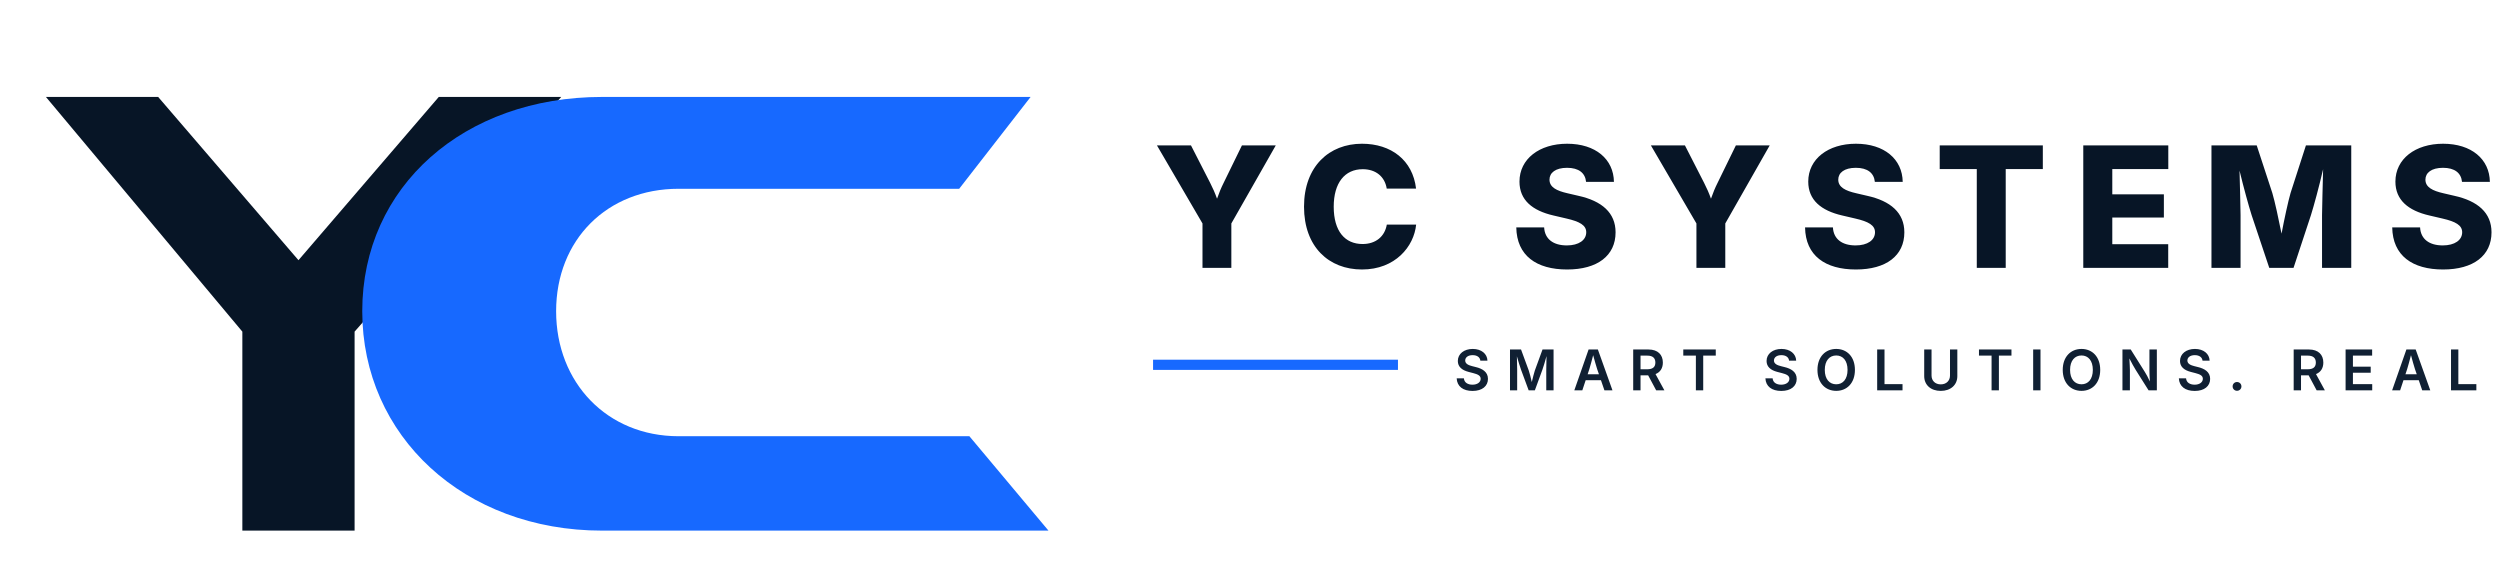
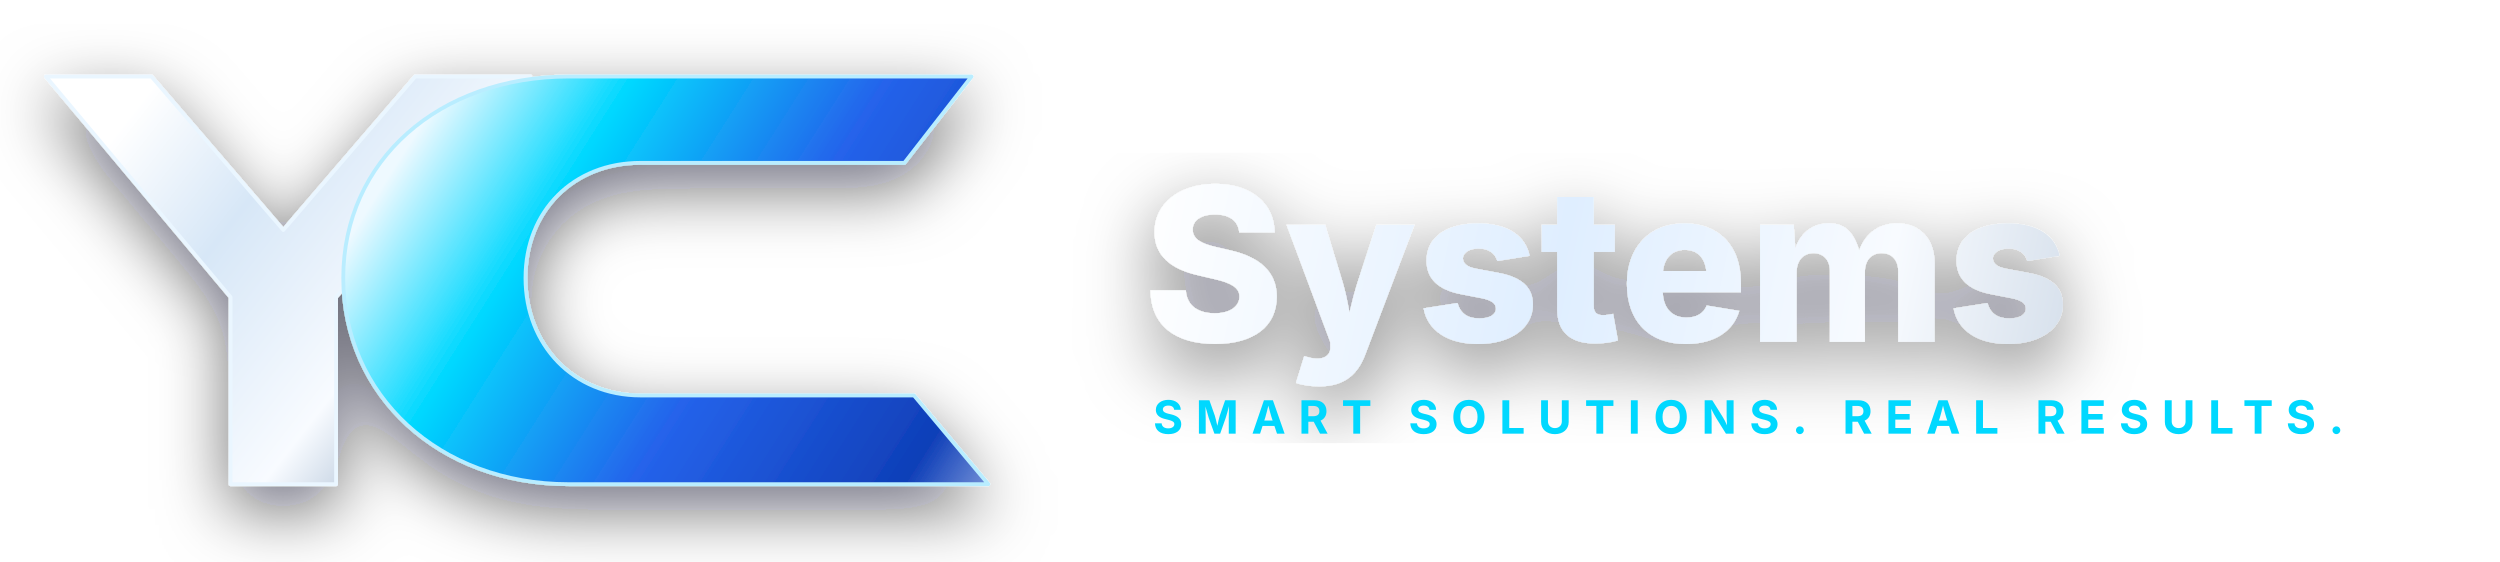
- <svg xmlns="http://www.w3.org/2000/svg" width="980" height="220" viewBox="0 0 980 220" role="img" aria-labelledby="title desc">
+ <svg xmlns="http://www.w3.org/2000/svg" width="980" height="220" viewBox="0 0 980 220" role="img" aria-labelledby="ycLogoTitle ycLogoDesc">
+   <defs>
+     <linearGradient id="ycLogoMetal" x1="18" x2="236" y1="38" y2="208" gradientUnits="userSpaceOnUse">
+       <stop offset="0" stop-color="#ffffff" />
+       <stop offset="0.22" stop-color="#d7e7f7" />
+       <stop offset="0.5" stop-color="#f8fbff" />
+       <stop offset="0.72" stop-color="#8fa8c4" />
+       <stop offset="1" stop-color="#ffffff" />
+     </linearGradient>
+     <linearGradient id="ycLogoBlue" x1="145" x2="416" y1="38" y2="210" gradientUnits="userSpaceOnUse">
+       <stop offset="0" stop-color="#eef9ff" />
+       <stop offset="0.2" stop-color="#00d8ff" />
+       <stop offset="0.48" stop-color="#2563eb" />
+       <stop offset="0.78" stop-color="#0f3fb8" />
+       <stop offset="1" stop-color="#f8fbff" />
+     </linearGradient>
+     <linearGradient id="ycWordMetal" x1="452" x2="932" y1="50" y2="150" gradientUnits="userSpaceOnUse">
+       <stop offset="0" stop-color="#ffffff" />
+       <stop offset="0.34" stop-color="#dfeeff" />
+       <stop offset="0.6" stop-color="#f8fbff" />
+       <stop offset="1" stop-color="#9fb4cc" />
+     </linearGradient>
+     <filter id="ycLogoGlow" x="-12%" y="-28%" width="124%" height="156%" color-interpolation-filters="sRGB">
+       <feDropShadow dx="0" dy="0" stdDeviation="5" flood-color="#00d8ff" flood-opacity="0.36" />
+       <feDropShadow dx="0" dy="10" stdDeviation="14" flood-color="#000716" flood-opacity="0.55" />
+     </filter>
+   </defs>
  <rect width="980" height="220" fill="none" />
-   <g transform="translate(18 38)">
-     <path d="M0 0h44l55 64L154 0h48L121 92v78H77V92L0 0Z" fill="#071526" />
-     <path d="M218 0h168l-28 36H248c-28 0-48 20-48 48s20 49 48 49h114l31 37H218c-54 0-94-37-94-86S164 0 218 0Z" fill="#1769ff" />
+   <g filter="url(#ycLogoGlow)" transform="translate(18 30) scale(0.94)">
+     <path d="M0 0h44l55 64L154 0h48L121 92v78H77V92L0 0Z" fill="url(#ycLogoMetal)" stroke="#eaf6ff" stroke-width="1.6" stroke-linejoin="round" />
+     <path d="M218 0h168l-28 36H248c-28 0-48 20-48 48s20 49 48 49h114l31 37H218c-54 0-94-37-94-86S164 0 218 0Z" fill="url(#ycLogoBlue)" stroke="#b9edff" stroke-width="1.6" stroke-linejoin="round" />
  </g>
-   <text x="452" y="105" font-family="Inter, Arial, sans-serif" font-size="66" font-weight="800" letter-spacing="10" fill="#071526">YC SYSTEMS</text>
-   <line x1="452" y1="143" x2="548" y2="143" stroke="#1769ff" stroke-width="4" />
-   <text x="570" y="153" font-family="Inter, Arial, sans-serif" font-size="22" font-weight="600" letter-spacing="6" fill="#102033">SMART SOLUTIONS. REAL RESULTS.</text>
+   <text x="448" y="134" font-family="Inter, Arial, sans-serif" font-size="84" font-weight="800" letter-spacing="0" fill="url(#ycWordMetal)" filter="url(#ycLogoGlow)">Systems</text>
+   <text x="452" y="170" font-family="Inter, Arial, sans-serif" font-size="18" font-weight="750" letter-spacing="5" fill="#00d8ff">SMART SOLUTIONS. REAL RESULTS.</text>
</svg>
